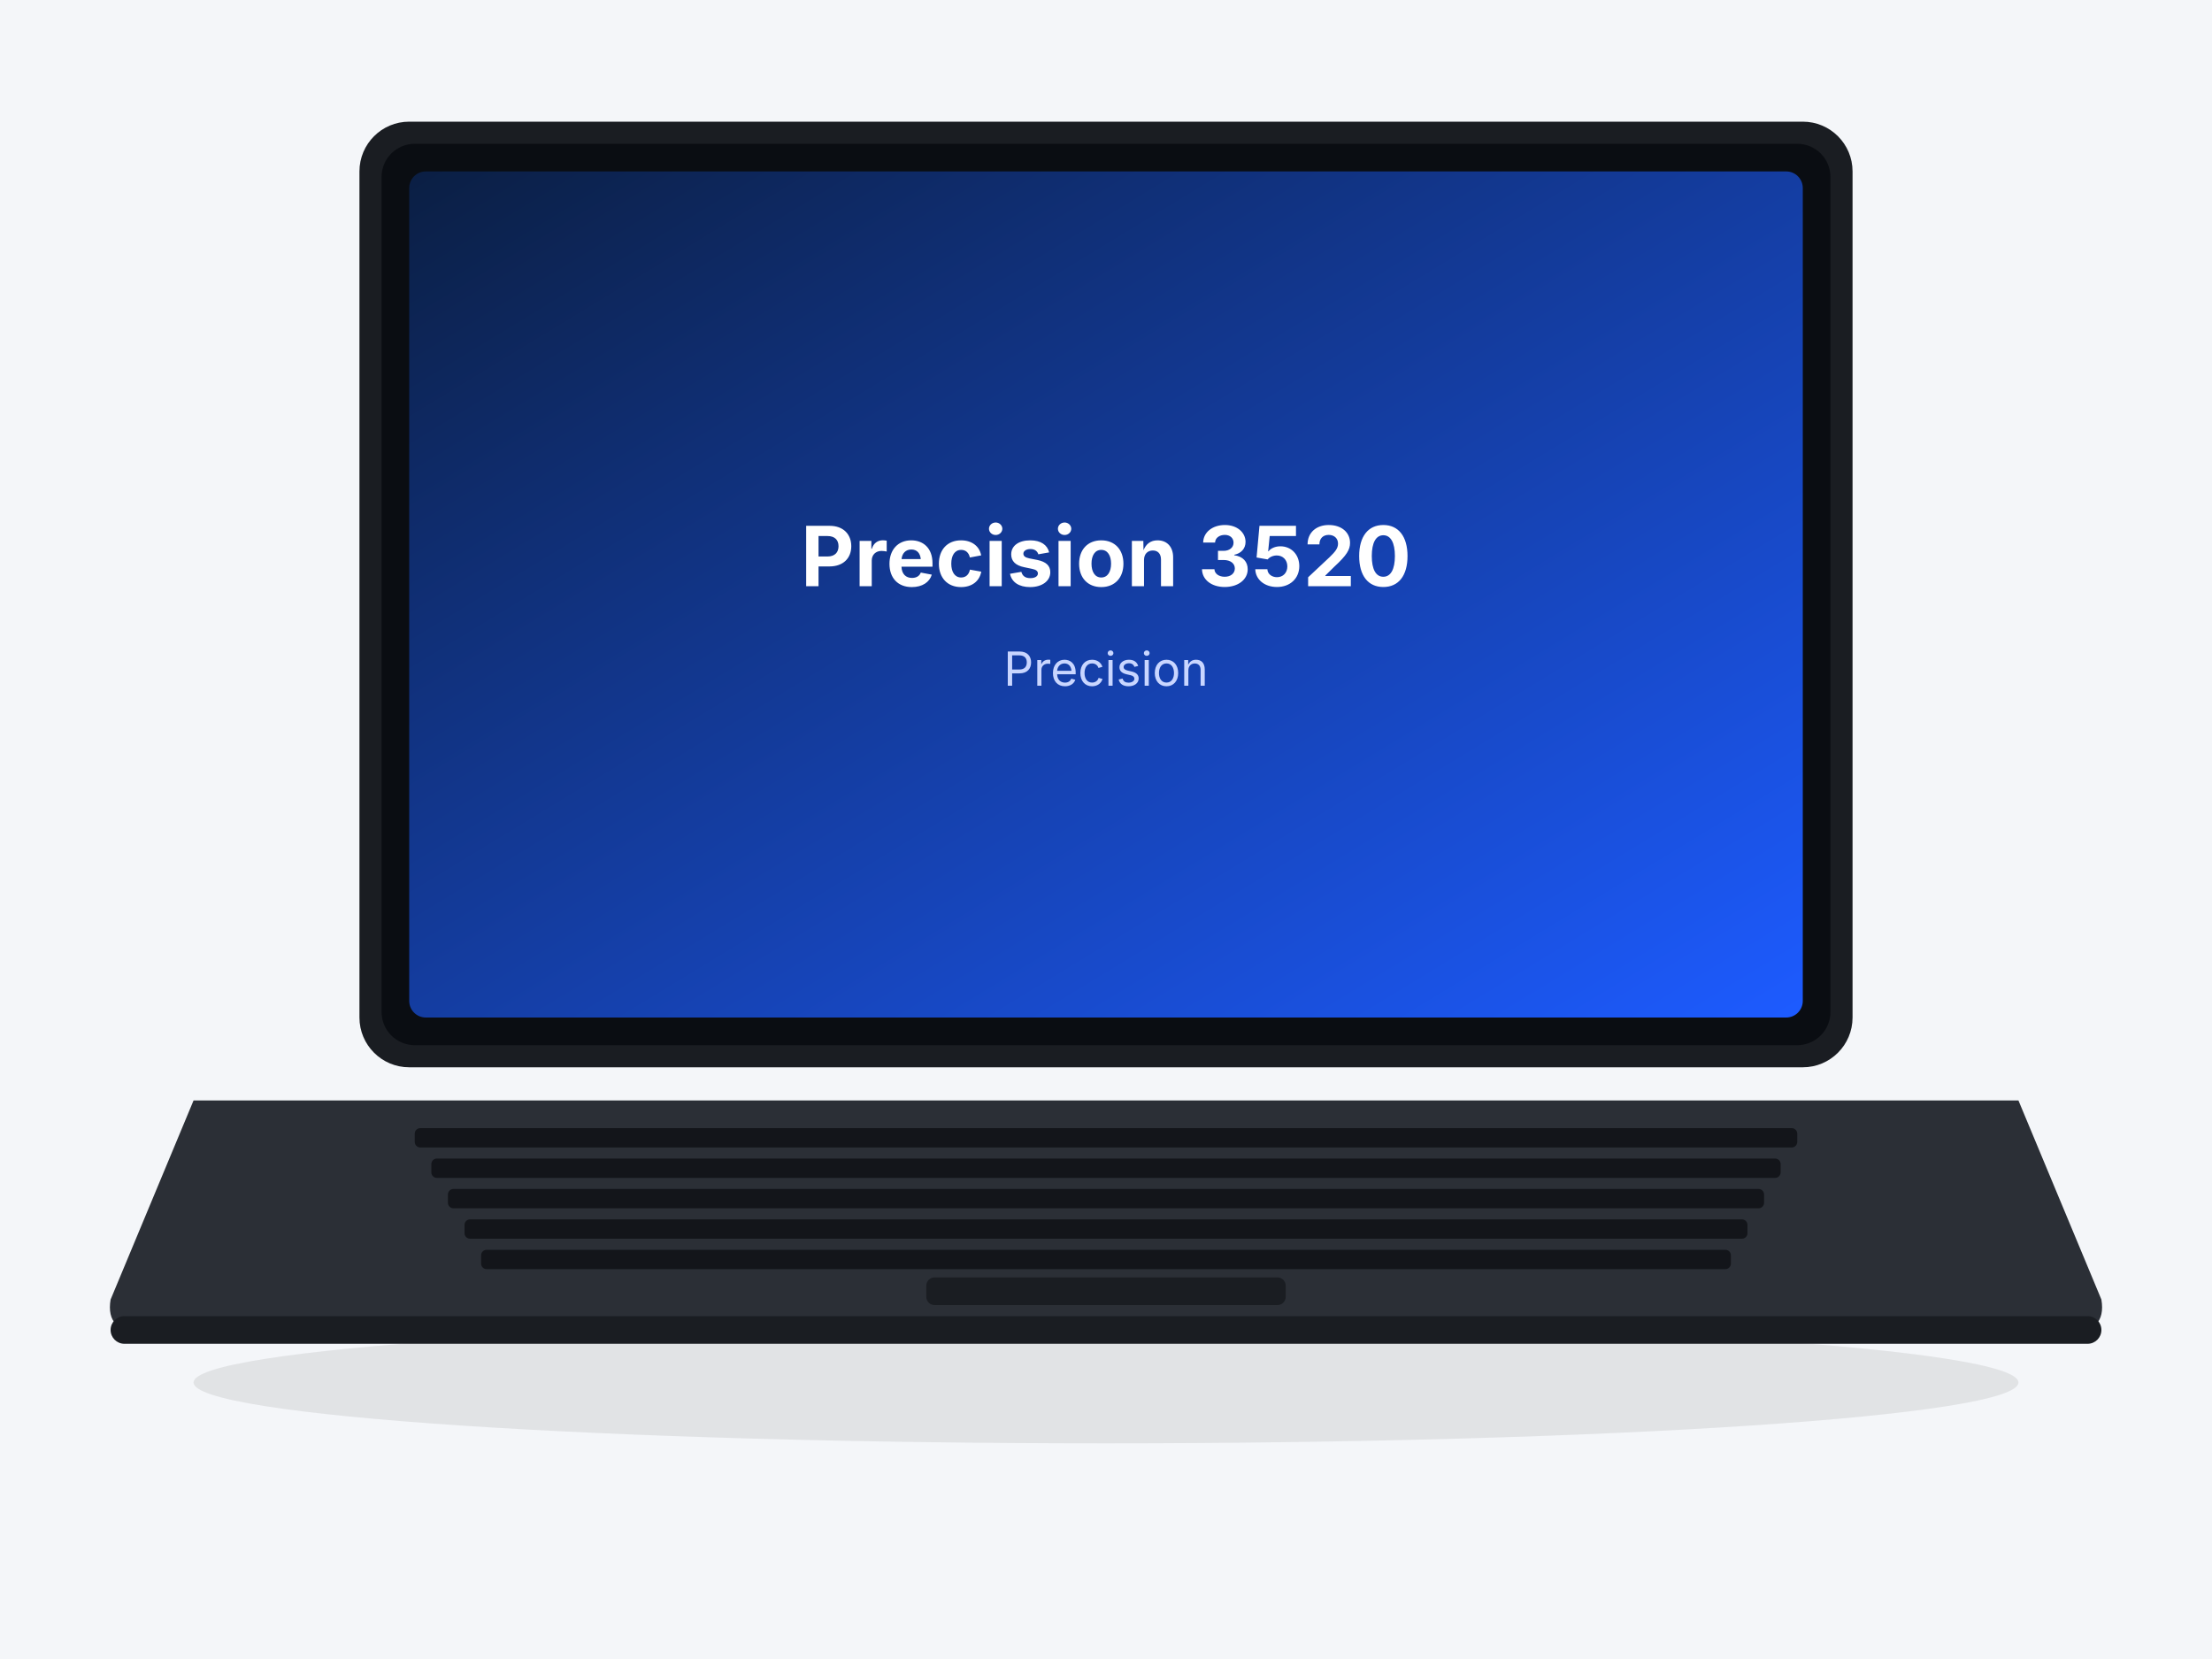
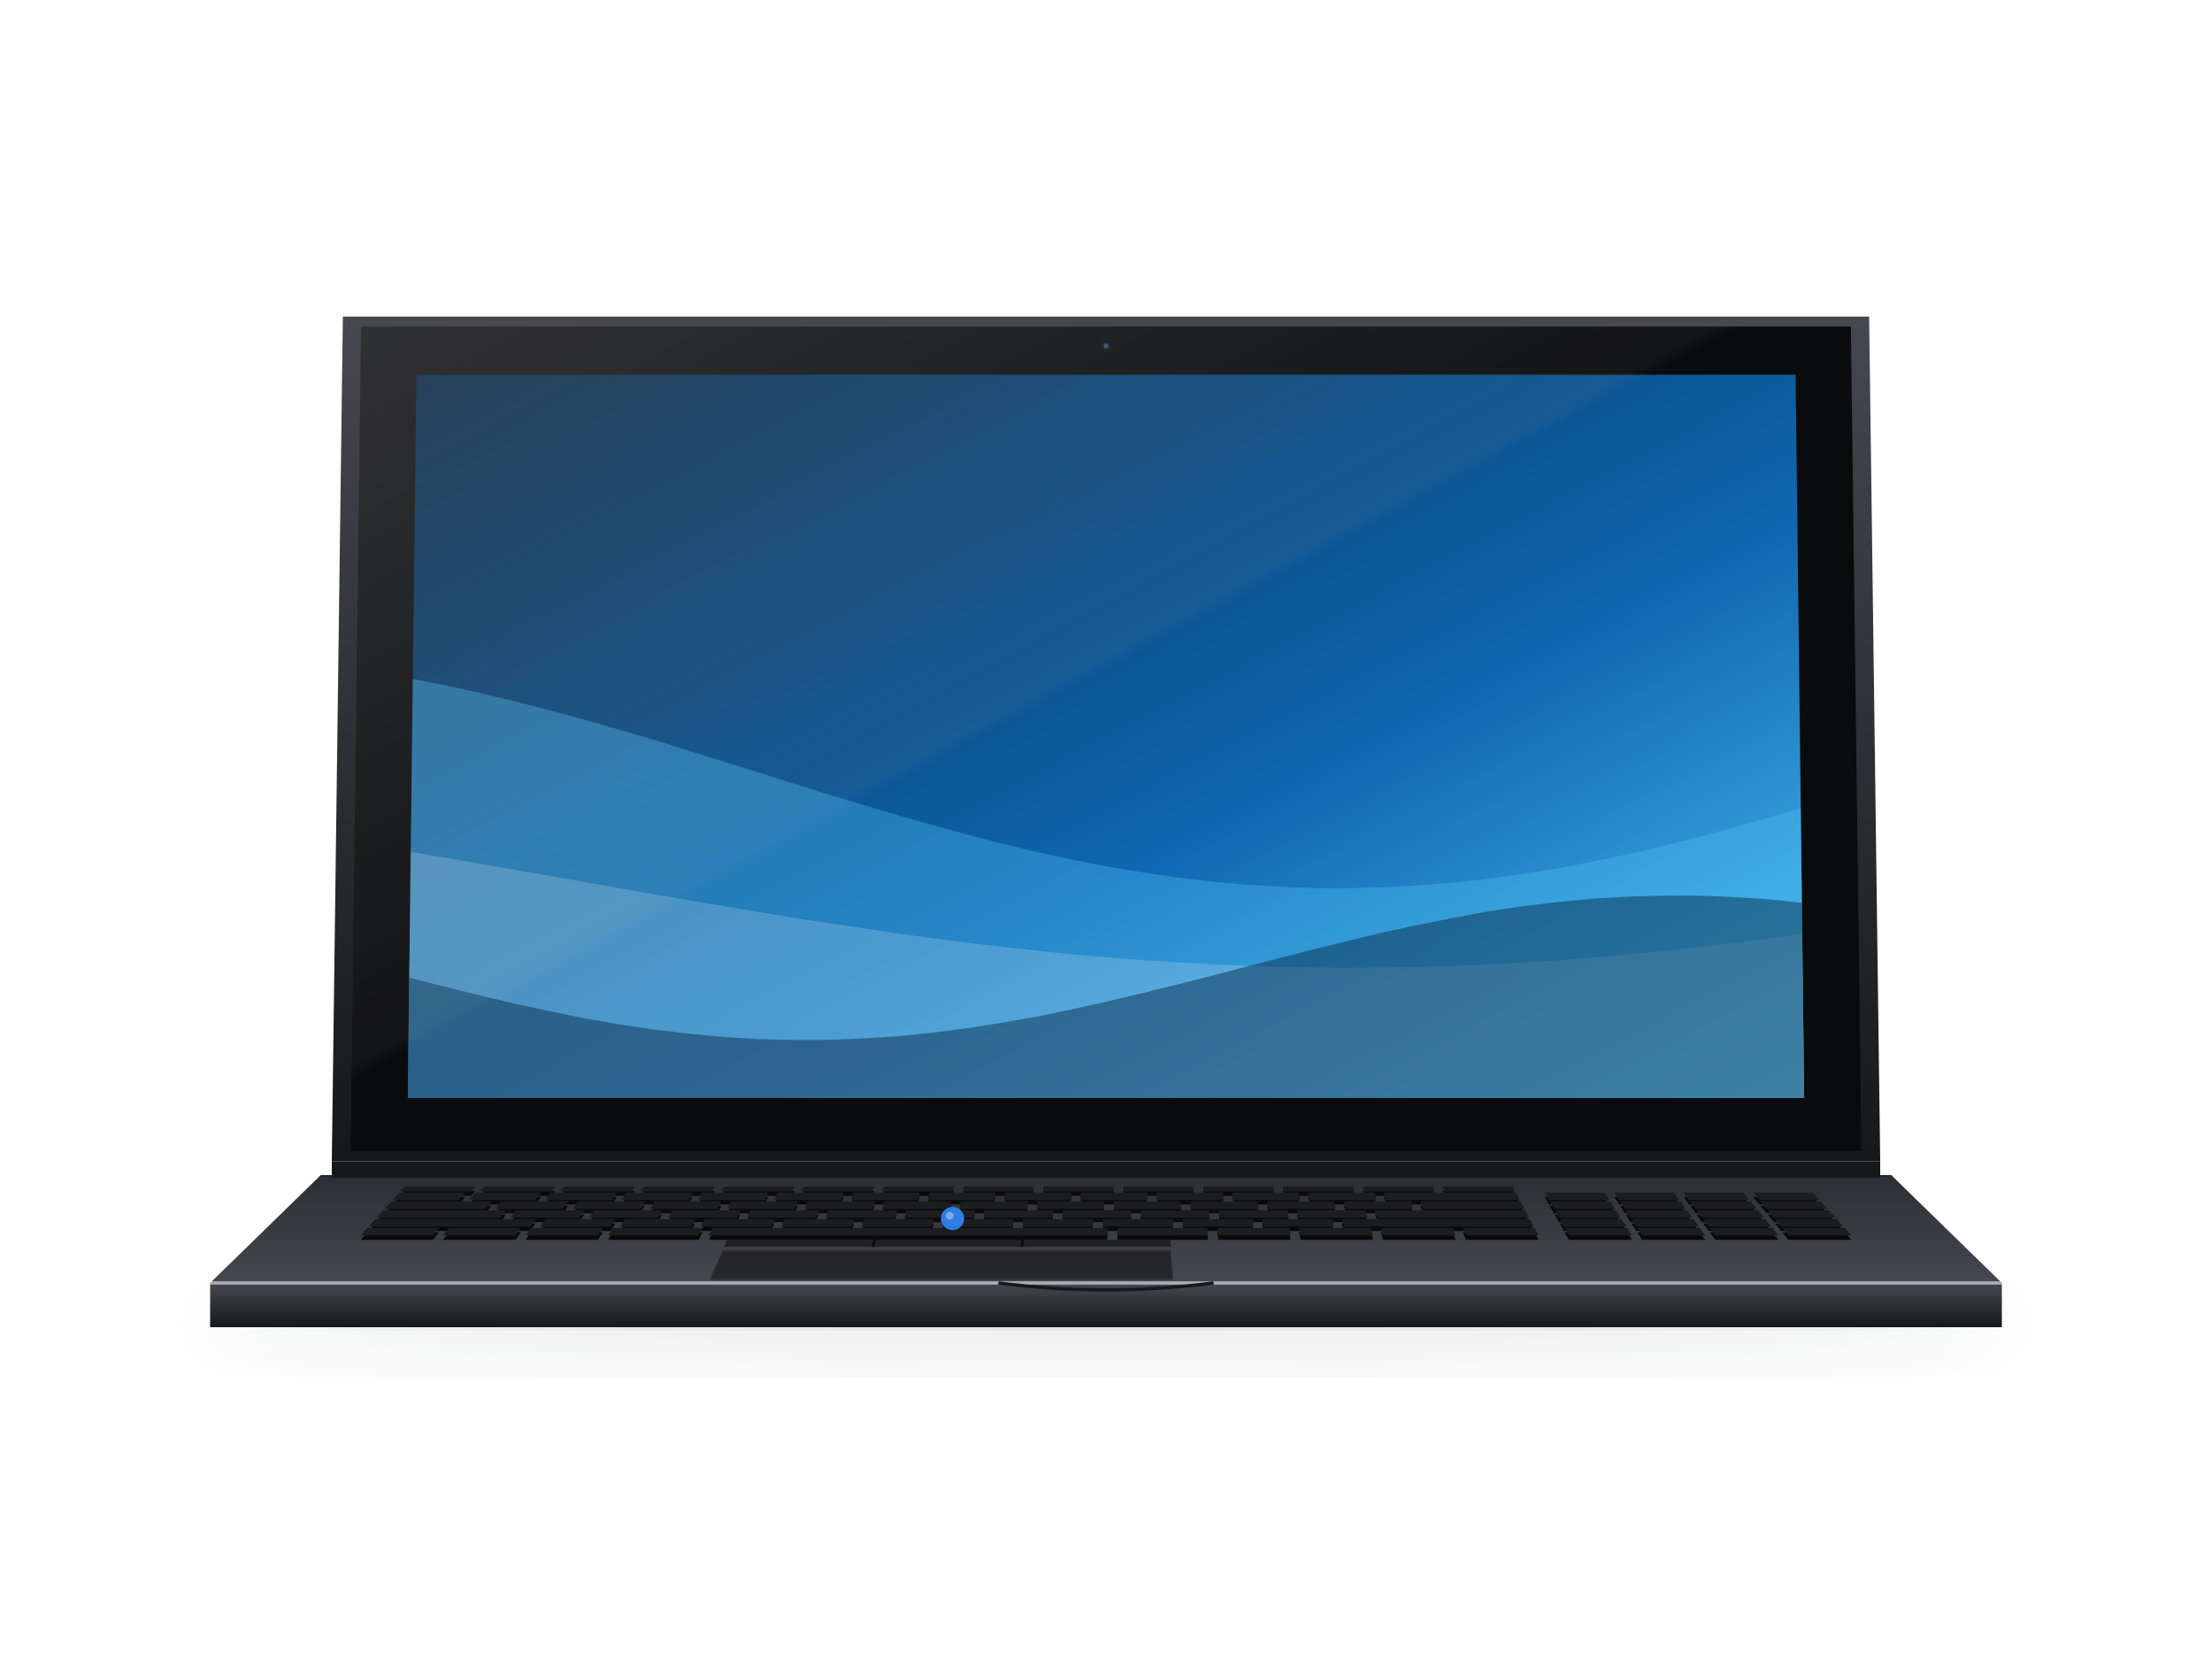
<svg xmlns="http://www.w3.org/2000/svg" viewBox="0 0 800 600" role="img" aria-label="Precision 3520">
-   <rect width="800" height="600" fill="#F4F6F9" />
-   <ellipse cx="400" cy="500" rx="330" ry="22" fill="#000" opacity=".08" />
-   <rect x="130" y="44" width="540" height="342" rx="18" fill="#1A1D22" />
-   <rect x="138" y="52" width="524" height="326" rx="12" fill="#0A0D12" />
+   <rect width="800" height="600" fill="#FFFFFF" />
  <defs>
-     <linearGradient id="g" x1="0" y1="0" x2="1" y2="1">
-       <stop offset="0" stop-color="#0B1F44" />
-       <stop offset="1" stop-color="#1D5BFF" />
+     <filter id="shs5" x="-20%" y="-50%" width="140%" height="200%">
+       <feGaussianBlur stdDeviation="14" />
+     </filter>
+     <filter id="sh2s5" x="-20%" y="-50%" width="140%" height="200%">
+       <feGaussianBlur stdDeviation="4" />
+     </filter>
+     <linearGradient id="lids5" x1="0" y1="0" x2="1" y2="1">
+       <stop offset="0" stop-color="#45484F" />
+       <stop offset=".55" stop-color="#2C2E33" />
+       <stop offset="1" stop-color="#17181B" />
+     </linearGradient>
+     <linearGradient id="decks5" x1="0" y1="0" x2="0" y2="1">
+       <stop offset="0" stop-color="#2C2E33" />
+       <stop offset="1" stop-color="#45484F" />
+     </linearGradient>
+     <linearGradient id="edges5" x1="0" y1="0" x2="0" y2="1">
+       <stop offset="0" stop-color="#45484F" />
+       <stop offset="1" stop-color="#17181B" />
+     </linearGradient>
+     <linearGradient id="glares5" x1="0" y1="0" x2="1" y2="1">
+       <stop offset="0" stop-color="#fff" stop-opacity=".16" />
+       <stop offset=".45" stop-color="#fff" stop-opacity=".04" />
+       <stop offset=".46" stop-color="#fff" stop-opacity="0" />
+     </linearGradient>
+     <linearGradient id="wps5" x1="0" y1="0" x2="1" y2="1">
+       <stop offset="0" stop-color="#03213D" />
+       <stop offset=".6" stop-color="#0F67B1" />
+       <stop offset="1" stop-color="#4FC3F7" />
    </linearGradient>
  </defs>
-   <rect x="148" y="62" width="504" height="306" rx="6" fill="url(#g)" />
-   <text x="400" y="212" text-anchor="middle" font-family="Inter,Arial,sans-serif" font-size="30" font-weight="700" fill="#fff">Precision 3520</text>
-   <text x="400" y="248" text-anchor="middle" font-family="Inter,Arial,sans-serif" font-size="17" fill="#C9D6FF">Precision</text>
-   <path d="M70 398 H730 L760 470 Q762 482 748 482 H52 Q38 482 40 470 Z" fill="#2B2F36" />
-   <rect x="40" y="476" width="720" height="10" rx="5" fill="#1A1D22" />
-   <g fill="#0F1115" opacity=".85">
-     <rect x="150" y="408" width="500" height="7" rx="2" />
-     <rect x="156" y="419" width="488" height="7" rx="2" />
-     <rect x="162" y="430" width="476" height="7" rx="2" />
-     <rect x="168" y="441" width="464" height="7" rx="2" />
-     <rect x="174" y="452" width="452" height="7" rx="2" />
-   </g>
-   <rect x="335" y="462" width="130" height="10" rx="3" fill="#1A1D22" />
+   <ellipse cx="400" cy="478" rx="330" ry="10" fill="#0B1220" opacity=".12" filter="url(#shs5)" />
+   <ellipse cx="400" cy="474" rx="303.6" ry="3.5" fill="#0B1220" opacity=".25" filter="url(#sh2s5)" />
+   <polygon points="76,464 724,464 724,480 76,480" fill="url(#edges5)" />
+   <polygon points="116,425 684,425 724,464 76,464" fill="url(#decks5)" />
+   <polygon points="116,425 684,425 684.5,425.5 115.5,425.5" fill="#17181B" opacity=".6" />
+   <polygon points="146.4,430.7 171.8,430.7 170.4,432.5 144.8,432.5" fill="#0A0A0B" />
+   <polygon points="146.4,429.1 171.8,429.1 170.4,430.9 144.8,430.9" fill="#1C1D20" />
+   <polygon points="175.3,430.7 200.7,430.7 199.4,432.5 173.8,432.5" fill="#0A0A0B" />
+   <polygon points="175.3,429.1 200.7,429.1 199.4,430.9 173.8,430.9" fill="#1C1D20" />
+   <polygon points="204.1,430.7 229.5,430.7 228.5,432.5 202.9,432.5" fill="#0A0A0B" />
+   <polygon points="204.1,429.1 229.5,429.1 228.5,430.9 202.9,430.9" fill="#1C1D20" />
+   <polygon points="233,430.7 258.4,430.7 257.5,432.5 231.9,432.5" fill="#0A0A0B" />
+   <polygon points="233,429.1 258.4,429.1 257.5,430.9 231.9,430.9" fill="#1C1D20" />
+   <polygon points="261.9,430.7 287.3,430.7 286.6,432.5 261,432.5" fill="#0A0A0B" />
+   <polygon points="261.9,429.1 287.3,429.1 286.6,430.9 261,430.9" fill="#1C1D20" />
+   <polygon points="290.7,430.7 316.1,430.7 315.6,432.5 290,432.5" fill="#0A0A0B" />
+   <polygon points="290.7,429.1 316.1,429.1 315.6,430.9 290,430.9" fill="#1C1D20" />
+   <polygon points="319.6,430.7 345,430.7 344.7,432.5 319.1,432.5" fill="#0A0A0B" />
+   <polygon points="319.6,429.1 345,429.1 344.7,430.9 319.1,430.9" fill="#1C1D20" />
+   <polygon points="348.5,430.7 373.9,430.7 373.7,432.5 348.1,432.5" fill="#0A0A0B" />
+   <polygon points="348.5,429.1 373.9,429.1 373.7,430.9 348.1,430.9" fill="#1C1D20" />
+   <polygon points="377.3,430.7 402.8,430.7 402.8,432.5 377.2,432.5" fill="#0A0A0B" />
+   <polygon points="377.3,429.1 402.8,429.1 402.8,430.9 377.2,430.9" fill="#1C1D20" />
+   <polygon points="406.2,430.7 431.6,430.7 431.8,432.5 406.2,432.5" fill="#0A0A0B" />
+   <polygon points="406.2,429.1 431.6,429.1 431.8,430.9 406.2,430.9" fill="#1C1D20" />
+   <polygon points="435.1,430.7 460.5,430.7 460.9,432.5 435.3,432.5" fill="#0A0A0B" />
+   <polygon points="435.1,429.1 460.5,429.1 460.9,430.9 435.3,430.9" fill="#1C1D20" />
+   <polygon points="463.9,430.7 489.4,430.7 489.9,432.5 464.3,432.5" fill="#0A0A0B" />
+   <polygon points="463.9,429.1 489.4,429.1 489.9,430.9 464.3,430.9" fill="#1C1D20" />
+   <polygon points="492.8,430.7 518.2,430.7 519,432.5 493.4,432.5" fill="#0A0A0B" />
+   <polygon points="492.8,429.1 518.2,429.1 519,430.9 493.4,430.9" fill="#1C1D20" />
+   <polygon points="521.7,430.7 547.1,430.7 548,432.5 522.4,432.5" fill="#0A0A0B" />
+   <polygon points="521.7,429.1 547.1,429.1 548,430.9 522.4,430.9" fill="#1C1D20" />
+   <polygon points="144.4,432.9 168.3,432.9 166,435.6 141.9,435.6" fill="#0A0A0B" />
+   <polygon points="144.4,431.3 168.3,431.3 166,434 141.9,434" fill="#1C1D20" />
+   <polygon points="171.8,432.9 195.7,432.9 193.7,435.6 169.6,435.6" fill="#0A0A0B" />
+   <polygon points="171.8,431.3 195.7,431.3 193.7,434 169.6,434" fill="#1C1D20" />
+   <polygon points="199.2,432.9 223.1,432.9 221.4,435.6 197.2,435.6" fill="#0A0A0B" />
+   <polygon points="199.2,431.3 223.1,431.3 221.4,434 197.2,434" fill="#1C1D20" />
+   <polygon points="226.5,432.9 250.5,432.9 249,435.6 224.9,435.6" fill="#0A0A0B" />
+   <polygon points="226.5,431.3 250.5,431.3 249,434 224.9,434" fill="#1C1D20" />
+   <polygon points="253.9,432.9 277.8,432.9 276.7,435.6 252.5,435.6" fill="#0A0A0B" />
+   <polygon points="253.9,431.3 277.8,431.3 276.7,434 252.5,434" fill="#1C1D20" />
+   <polygon points="281.3,432.9 305.2,432.9 304.3,435.6 280.2,435.6" fill="#0A0A0B" />
+   <polygon points="281.3,431.3 305.2,431.3 304.3,434 280.2,434" fill="#1C1D20" />
+   <polygon points="308.7,432.9 332.6,432.9 332,435.6 307.8,435.6" fill="#0A0A0B" />
+   <polygon points="308.7,431.3 332.6,431.3 332,434 307.8,434" fill="#1C1D20" />
+   <polygon points="336.1,432.9 360,432.9 359.6,435.6 335.5,435.6" fill="#0A0A0B" />
+   <polygon points="336.1,431.3 360,431.3 359.6,434 335.5,434" fill="#1C1D20" />
+   <polygon points="363.5,432.9 387.4,432.9 387.3,435.6 363.1,435.6" fill="#0A0A0B" />
+   <polygon points="363.5,431.3 387.4,431.3 387.3,434 363.1,434" fill="#1C1D20" />
+   <polygon points="390.9,432.9 414.8,432.9 414.9,435.6 390.8,435.6" fill="#0A0A0B" />
+   <polygon points="390.9,431.3 414.8,431.3 414.9,434 390.8,434" fill="#1C1D20" />
+   <polygon points="418.3,432.9 442.2,432.9 442.6,435.6 418.5,435.6" fill="#0A0A0B" />
+   <polygon points="418.3,431.3 442.2,431.3 442.6,434 418.5,434" fill="#1C1D20" />
+   <polygon points="445.7,432.9 469.6,432.9 470.2,435.6 446.1,435.6" fill="#0A0A0B" />
+   <polygon points="445.7,431.3 469.6,431.3 470.2,434 446.1,434" fill="#1C1D20" />
+   <polygon points="473.1,432.9 497,432.9 497.9,435.6 473.8,435.6" fill="#0A0A0B" />
+   <polygon points="473.1,431.3 497,431.3 497.9,434 473.8,434" fill="#1C1D20" />
+   <polygon points="500.5,432.9 548.3,432.9 549.7,435.6 501.4,435.6" fill="#0A0A0B" />
+   <polygon points="500.5,431.3 548.3,431.3 549.7,434 501.4,434" fill="#1C1D20" />
+   <polygon points="141.5,436.1 177.8,436.1 175.6,438.8 139,438.8" fill="#0A0A0B" />
+   <polygon points="141.5,434.5 177.8,434.5 175.6,437.2 139,437.2" fill="#1C1D20" />
+   <polygon points="181.3,436.1 205.5,436.1 203.6,438.8 179.2,438.8" fill="#0A0A0B" />
+   <polygon points="181.3,434.5 205.5,434.5 203.6,437.2 179.2,437.2" fill="#1C1D20" />
+   <polygon points="209,436.1 233.2,436.1 231.6,438.8 207.2,438.8" fill="#0A0A0B" />
+   <polygon points="209,434.5 233.2,434.5 231.6,437.2 207.2,437.2" fill="#1C1D20" />
+   <polygon points="236.7,436.1 260.9,436.1 259.5,438.8 235.1,438.8" fill="#0A0A0B" />
+   <polygon points="236.7,434.5 260.9,434.5 259.5,437.2 235.1,437.2" fill="#1C1D20" />
+   <polygon points="264.4,436.1 288.6,436.1 287.5,438.8 263.1,438.8" fill="#0A0A0B" />
+   <polygon points="264.4,434.5 288.6,434.5 287.5,437.2 263.1,437.2" fill="#1C1D20" />
+   <polygon points="292.1,436.1 316.3,436.1 315.5,438.8 291,438.8" fill="#0A0A0B" />
+   <polygon points="292.1,434.5 316.3,434.5 315.5,437.2 291,437.2" fill="#1C1D20" />
+   <polygon points="319.8,436.1 344,436.1 343.4,438.8 319,438.8" fill="#0A0A0B" />
+   <polygon points="319.8,434.5 344,434.5 343.4,437.2 319,437.2" fill="#1C1D20" />
+   <polygon points="347.5,436.1 371.7,436.1 371.4,438.8 347,438.8" fill="#0A0A0B" />
+   <polygon points="347.5,434.5 371.7,434.5 371.4,437.2 347,437.2" fill="#1C1D20" />
+   <polygon points="375.2,436.1 399.3,436.1 399.3,438.8 374.9,438.8" fill="#0A0A0B" />
+   <polygon points="375.2,434.5 399.3,434.5 399.3,437.2 374.9,437.2" fill="#1C1D20" />
+   <polygon points="402.9,436.1 427,436.1 427.3,438.8 402.9,438.8" fill="#0A0A0B" />
+   <polygon points="402.9,434.5 427,434.5 427.3,437.2 402.9,437.2" fill="#1C1D20" />
+   <polygon points="430.6,436.1 454.7,436.1 455.3,438.8 430.9,438.8" fill="#0A0A0B" />
+   <polygon points="430.6,434.5 454.7,434.5 455.3,437.2 430.9,437.2" fill="#1C1D20" />
+   <polygon points="458.3,436.1 482.4,436.1 483.2,438.8 458.8,438.8" fill="#0A0A0B" />
+   <polygon points="458.3,434.5 482.4,434.5 483.2,437.2 458.8,437.2" fill="#1C1D20" />
+   <polygon points="486,436.1 510.1,436.1 511.2,438.8 486.8,438.8" fill="#0A0A0B" />
+   <polygon points="486,434.5 510.1,434.5 511.2,437.2 486.8,437.2" fill="#1C1D20" />
+   <polygon points="513.7,436.1 549.9,436.1 551.4,438.8 514.8,438.8" fill="#0A0A0B" />
+   <polygon points="513.7,434.5 549.9,434.5 551.4,437.2 514.8,437.2" fill="#1C1D20" />
+   <polygon points="138.6,439.3 183,439.3 181,442 136.1,442" fill="#0A0A0B" />
+   <polygon points="138.6,437.7 183,437.7 181,440.4 136.1,440.4" fill="#1C1D20" />
+   <polygon points="186.6,439.3 211.3,439.3 209.5,442 184.6,442" fill="#0A0A0B" />
+   <polygon points="186.6,437.7 211.3,437.7 209.5,440.4 184.6,440.4" fill="#1C1D20" />
+   <polygon points="214.8,439.3 239.5,439.3 238,442 213.1,442" fill="#0A0A0B" />
+   <polygon points="214.8,437.7 239.5,437.7 238,440.4 213.1,440.4" fill="#1C1D20" />
+   <polygon points="243.1,439.3 267.8,439.3 266.5,442 241.6,442" fill="#0A0A0B" />
+   <polygon points="243.1,437.7 267.8,437.7 266.5,440.4 241.6,440.4" fill="#1C1D20" />
+   <polygon points="271.3,439.3 296,439.3 295,442 270.1,442" fill="#0A0A0B" />
+   <polygon points="271.3,437.7 296,437.7 295,440.4 270.1,440.4" fill="#1C1D20" />
+   <polygon points="299.6,439.3 324.3,439.3 323.6,442 298.6,442" fill="#0A0A0B" />
+   <polygon points="299.6,437.7 324.3,437.7 323.6,440.4 298.6,440.4" fill="#1C1D20" />
+   <polygon points="327.8,439.3 352.5,439.3 352.1,442 327.1,442" fill="#0A0A0B" />
+   <polygon points="327.8,437.7 352.5,437.7 352.1,440.4 327.1,440.4" fill="#1C1D20" />
+   <polygon points="356.1,439.3 380.8,439.3 380.6,442 355.7,442" fill="#0A0A0B" />
+   <polygon points="356.1,437.7 380.8,437.7 380.6,440.4 355.7,440.4" fill="#1C1D20" />
+   <polygon points="384.3,439.3 409,439.3 409.1,442 384.2,442" fill="#0A0A0B" />
+   <polygon points="384.3,437.7 409,437.7 409.1,440.4 384.2,440.4" fill="#1C1D20" />
+   <polygon points="412.6,439.3 437.3,439.3 437.6,442 412.7,442" fill="#0A0A0B" />
+   <polygon points="412.6,437.7 437.3,437.7 437.6,440.4 412.7,440.4" fill="#1C1D20" />
+   <polygon points="440.8,439.3 465.5,439.3 466.1,442 441.2,442" fill="#0A0A0B" />
+   <polygon points="440.8,437.7 465.5,437.7 466.1,440.4 441.2,440.4" fill="#1C1D20" />
+   <polygon points="469.1,439.3 493.7,439.3 494.6,442 469.7,442" fill="#0A0A0B" />
+   <polygon points="469.1,437.7 493.7,437.7 494.6,440.4 469.7,440.4" fill="#1C1D20" />
+   <polygon points="497.3,439.3 551.6,439.3 553,442 498.2,442" fill="#0A0A0B" />
+   <polygon points="497.3,437.7 551.6,437.7 553,440.4 498.2,440.4" fill="#1C1D20" />
+   <polygon points="135.7,442.5 193.7,442.5 191.7,445.2 133.3,445.2" fill="#0A0A0B" />
+   <polygon points="135.7,440.9 193.7,440.9 191.7,443.6 133.3,443.6" fill="#1C1D20" />
+   <polygon points="197.3,442.5 222.5,442.5 220.8,445.2 195.4,445.2" fill="#0A0A0B" />
+   <polygon points="197.3,440.9 222.5,440.9 220.8,443.6 195.4,443.6" fill="#1C1D20" />
+   <polygon points="226.1,442.5 251.3,442.5 249.9,445.2 224.4,445.2" fill="#0A0A0B" />
+   <polygon points="226.1,440.9 251.3,440.9 249.9,443.6 224.4,443.6" fill="#1C1D20" />
+   <polygon points="254.9,442.5 280.1,442.5 278.9,445.2 253.5,445.2" fill="#0A0A0B" />
+   <polygon points="254.9,440.9 280.1,440.9 278.9,443.6 253.5,443.6" fill="#1C1D20" />
+   <polygon points="283.7,442.5 308.9,442.5 308,445.2 282.6,445.2" fill="#0A0A0B" />
+   <polygon points="283.7,440.9 308.9,440.9 308,443.6 282.6,443.6" fill="#1C1D20" />
+   <polygon points="312.5,442.5 337.7,442.5 337.1,445.2 311.6,445.2" fill="#0A0A0B" />
+   <polygon points="312.5,440.9 337.7,440.9 337.1,443.6 311.6,443.6" fill="#1C1D20" />
+   <polygon points="341.3,442.5 366.5,442.5 366.1,445.2 340.7,445.2" fill="#0A0A0B" />
+   <polygon points="341.3,440.9 366.5,440.9 366.1,443.6 340.7,443.6" fill="#1C1D20" />
+   <polygon points="370.1,442.5 395.3,442.5 395.2,445.2 369.8,445.2" fill="#0A0A0B" />
+   <polygon points="370.1,440.9 395.3,440.9 395.2,443.6 369.8,443.6" fill="#1C1D20" />
+   <polygon points="398.9,442.5 424.1,442.5 424.3,445.2 398.9,445.2" fill="#0A0A0B" />
+   <polygon points="398.9,440.9 424.1,440.9 424.3,443.6 398.9,443.6" fill="#1C1D20" />
+   <polygon points="427.7,442.5 452.9,442.5 453.3,445.2 427.9,445.2" fill="#0A0A0B" />
+   <polygon points="427.7,440.9 452.9,440.9 453.3,443.6 427.9,443.6" fill="#1C1D20" />
+   <polygon points="456.5,442.5 481.7,442.5 482.4,445.2 457,445.2" fill="#0A0A0B" />
+   <polygon points="456.5,440.9 481.7,440.9 482.4,443.6 457,443.6" fill="#1C1D20" />
+   <polygon points="485.3,442.5 553.3,442.5 554.7,445.2 486.1,445.2" fill="#0A0A0B" />
+   <polygon points="485.3,440.9 553.3,440.9 554.7,443.6 486.1,443.6" fill="#1C1D20" />
+   <polygon points="132.8,445.7 158.8,445.7 156.6,448.4 130.4,448.4" fill="#0A0A0B" />
+   <polygon points="132.8,444.1 158.8,444.1 156.6,446.8 130.4,446.8" fill="#1C1D20" />
+   <polygon points="162.4,445.7 188.4,445.7 186.4,448.4 160.2,448.4" fill="#0A0A0B" />
+   <polygon points="162.4,444.1 188.4,444.1 186.4,446.8 160.2,446.8" fill="#1C1D20" />
+   <polygon points="192,445.7 218,445.7 216.3,448.4 190.1,448.4" fill="#0A0A0B" />
+   <polygon points="192,444.1 218,444.1 216.3,446.8 190.1,446.8" fill="#1C1D20" />
+   <polygon points="221.6,445.7 254.1,445.7 252.7,448.4 220,448.4" fill="#0A0A0B" />
+   <polygon points="221.6,444.1 254.1,444.1 252.7,446.8 220,446.8" fill="#1C1D20" />
+   <polygon points="257.7,445.7 400.5,445.7 400.5,448.4 256.4,448.4" fill="#0A0A0B" />
+   <polygon points="257.7,444.1 400.5,444.1 400.5,446.8 256.4,446.8" fill="#1C1D20" />
+   <polygon points="404.1,445.7 436.6,445.7 436.9,448.4 404.2,448.4" fill="#0A0A0B" />
+   <polygon points="404.1,444.1 436.6,444.1 436.9,446.8 404.2,446.8" fill="#1C1D20" />
+   <polygon points="440.2,445.7 466.2,445.7 466.8,448.4 440.6,448.4" fill="#0A0A0B" />
+   <polygon points="440.2,444.1 466.2,444.1 466.8,446.8 440.6,446.8" fill="#1C1D20" />
+   <polygon points="469.8,445.7 495.8,445.7 496.6,448.4 470.4,448.4" fill="#0A0A0B" />
+   <polygon points="469.8,444.1 495.8,444.1 496.6,446.8 470.4,446.8" fill="#1C1D20" />
+   <polygon points="499.4,445.7 525.4,445.7 526.5,448.4 500.3,448.4" fill="#0A0A0B" />
+   <polygon points="499.4,444.1 525.4,444.1 526.5,446.8 500.3,446.8" fill="#1C1D20" />
+   <polygon points="529,445.7 555,445.7 556.4,448.4 530.2,448.4" fill="#0A0A0B" />
+   <polygon points="529,444.1 555,444.1 556.4,446.8 530.2,446.8" fill="#1C1D20" />
+   <polygon points="558.7,432.9 580.3,432.9 582.1,435.6 560.2,435.6" fill="#0A0A0B" />
+   <polygon points="558.7,431.3 580.3,431.3 582.1,434 560.2,434" fill="#1C1D20" />
+   <polygon points="583.8,432.9 605.4,432.9 607.4,435.6 585.6,435.6" fill="#0A0A0B" />
+   <polygon points="583.8,431.3 605.4,431.3 607.4,434 585.6,434" fill="#1C1D20" />
+   <polygon points="608.9,432.9 630.5,432.9 632.7,435.6 610.9,435.6" fill="#0A0A0B" />
+   <polygon points="608.9,431.3 630.5,431.3 632.7,434 610.9,434" fill="#1C1D20" />
+   <polygon points="634,432.9 655.6,432.9 658.1,435.6 636.3,435.6" fill="#0A0A0B" />
+   <polygon points="634,431.3 655.6,431.3 658.1,434 636.3,434" fill="#1C1D20" />
+   <polygon points="560.5,436.1 582.4,436.1 584.1,438.8 562,438.8" fill="#0A0A0B" />
+   <polygon points="560.5,434.5 582.4,434.5 584.1,437.2 562,437.2" fill="#1C1D20" />
+   <polygon points="585.9,436.1 607.7,436.1 609.7,438.8 587.7,438.8" fill="#0A0A0B" />
+   <polygon points="585.9,434.5 607.7,434.5 609.7,437.2 587.7,437.2" fill="#1C1D20" />
+   <polygon points="611.3,436.1 633.1,436.1 635.4,438.8 613.3,438.8" fill="#0A0A0B" />
+   <polygon points="611.3,434.5 633.1,434.5 635.4,437.2 613.3,437.2" fill="#1C1D20" />
+   <polygon points="636.7,436.1 658.5,436.1 661,438.8 638.9,438.8" fill="#0A0A0B" />
+   <polygon points="636.7,434.5 658.5,434.5 661,437.2 638.9,437.2" fill="#1C1D20" />
+   <polygon points="562.3,439.3 584.4,439.3 586.1,442 563.8,442" fill="#0A0A0B" />
+   <polygon points="562.3,437.7 584.4,437.7 586.1,440.4 563.8,440.4" fill="#1C1D20" />
+   <polygon points="588,439.3 610.1,439.3 612,442 589.7,442" fill="#0A0A0B" />
+   <polygon points="588,437.7 610.1,437.7 612,440.4 589.7,440.4" fill="#1C1D20" />
+   <polygon points="613.6,439.3 635.7,439.3 638,442 615.6,442" fill="#0A0A0B" />
+   <polygon points="613.6,437.7 635.7,437.7 638,440.4 615.6,440.4" fill="#1C1D20" />
+   <polygon points="639.3,439.3 661.4,439.3 663.9,442 641.6,442" fill="#0A0A0B" />
+   <polygon points="639.3,437.7 661.4,437.7 663.9,440.4 641.6,440.4" fill="#1C1D20" />
+   <polygon points="564.1,442.5 586.4,442.5 588.2,445.2 565.6,445.2" fill="#0A0A0B" />
+   <polygon points="564.1,440.9 586.4,440.9 588.2,443.6 565.6,443.6" fill="#1C1D20" />
+   <polygon points="590,442.5 612.4,442.5 614.4,445.2 591.8,445.2" fill="#0A0A0B" />
+   <polygon points="590,440.9 612.4,440.9 614.4,443.6 591.8,443.6" fill="#1C1D20" />
+   <polygon points="616,442.5 638.3,442.5 640.6,445.2 618,445.2" fill="#0A0A0B" />
+   <polygon points="616,440.9 638.3,440.9 640.6,443.6 618,443.6" fill="#1C1D20" />
+   <polygon points="641.9,442.5 664.3,442.5 666.7,445.2 644.2,445.2" fill="#0A0A0B" />
+   <polygon points="641.9,440.9 664.3,440.9 666.7,443.6 644.2,443.6" fill="#1C1D20" />
+   <polygon points="565.9,445.7 588.5,445.7 590.2,448.4 567.4,448.4" fill="#0A0A0B" />
+   <polygon points="565.9,444.1 588.5,444.1 590.2,446.8 567.4,446.8" fill="#1C1D20" />
+   <polygon points="592.1,445.7 614.7,445.7 616.7,448.4 593.9,448.4" fill="#0A0A0B" />
+   <polygon points="592.1,444.1 614.7,444.1 616.7,446.8 593.9,446.8" fill="#1C1D20" />
+   <polygon points="618.3,445.7 640.9,445.7 643.2,448.4 620.4,448.4" fill="#0A0A0B" />
+   <polygon points="618.3,444.1 640.9,444.1 643.2,446.8 620.4,446.8" fill="#1C1D20" />
+   <polygon points="644.6,445.7 667.2,445.7 669.6,448.4 646.8,448.4" fill="#0A0A0B" />
+   <polygon points="644.6,444.1 667.2,444.1 669.6,446.8 646.8,446.8" fill="#1C1D20" />
+   <circle cx="344.5" cy="440.7" r="4.2" fill="#2F7DE1" />
+   <circle cx="343.5" cy="439.7" r="1.4" fill="#fff" opacity=".35" />
+   <polygon points="263,448.4 423.2,448.4 423.4,450.9 261.8,450.9" fill="#202125" />
+   <line x1="316.4" y1="448.4" x2="315.7" y2="450.9" stroke="#0A0A0B" stroke-width="1" />
+   <line x1="369.8" y1="448.4" x2="369.5" y2="450.9" stroke="#0A0A0B" stroke-width="1" />
+   <polygon points="261.4,452.7 423.4,452.7 424.2,462.9 256.8,462.9" fill="#17181B" opacity=".5" />
+   <polygon points="261.4,451.9 423.4,451.9 424.2,462.1 256.8,462.1" fill="#17181B" opacity=".35" />
+   <polyline points="76,464 724,464" stroke="#fff" stroke-opacity=".55" stroke-width="1.2" fill="none" />
+   <path d="M361.1 464 Q400 469 438.9 464" stroke="#17181B" stroke-width="1.2" fill="none" />
+   <polygon points="120,420 680,420 680,426 120,426" fill="#17181B" />
+   <polygon points="124,114.5 676,114.5 680,420 120,420" fill="url(#edges5)" />
+   <polygon points="130.6,118.1 669.4,118.1 673.2,416.3 126.8,416.3" fill="#0A0B0D" />
+   <polygon points="150.6,135.5 649.4,135.5 652.5,397.1 147.5,397.1" fill="url(#wps5)" />
+   <polygon points="149.3,245.6 161.8,248 174.3,250.8 186.8,253.8 199.3,257 211.8,260.4 224.3,264 236.9,267.7 249.4,271.6 261.9,275.5 274.4,279.4 287,283.4 299.5,287.3 312.1,291.1 324.6,294.8 337.2,298.4 349.7,301.8 362.3,305.1 374.9,308.1 387.4,310.8 400,313.3 412.6,315.4 425.2,317.3 437.7,318.8 450.3,319.9 462.9,320.7 475.5,321.2 488.1,321.2 500.6,320.9 513.2,320.2 525.8,319.2 538.4,317.8 550.9,316 563.5,314 576.1,311.6 588.6,309 601.1,306 613.7,302.9 626.2,299.5 638.8,296 651.3,292.3 652.5,397.1 147.5,397.1" fill="#4FC3F7" opacity="0.35" />
+   <polygon points="148.5,308.1 161.1,310.2 173.6,312.4 186.2,314.6 198.7,316.8 211.3,319 223.9,321.2 236.4,323.4 249,325.6 261.6,327.7 274.1,329.8 286.7,331.9 299.3,333.8 311.9,335.7 324.5,337.6 337,339.3 349.6,340.9 362.2,342.4 374.8,343.8 387.4,345.1 400,346.2 412.6,347.2 425.2,348 437.8,348.7 450.4,349.3 463,349.7 475.6,349.9 488.2,350 500.8,349.9 513.4,349.7 526,349.3 538.6,348.8 551.2,348.1 563.8,347.3 576.3,346.3 588.9,345.2 601.5,343.9 614.1,342.6 626.7,341.1 639.2,339.5 651.8,337.8 652.5,397.1 147.5,397.1" fill="#ffffff" opacity="0.18" />
+   <polygon points="148,353.6 160.6,356.8 173.1,359.9 185.7,362.9 198.3,365.6 210.9,368.2 223.5,370.4 236.1,372.3 248.7,373.8 261.3,375 273.9,375.8 286.5,376.1 299.1,376.1 311.7,375.6 324.3,374.8 336.9,373.5 349.6,371.9 362.2,369.9 374.8,367.7 387.4,365.1 400,362.3 412.6,359.3 425.2,356.2 437.8,353 450.4,349.7 463,346.4 475.6,343.2 488.1,340.1 500.7,337.1 513.3,334.4 525.9,331.9 538.4,329.6 551,327.7 563.6,326.2 576.2,325 588.7,324.3 601.3,323.9 613.9,323.9 626.5,324.4 639.1,325.2 651.7,326.5 652.5,397.1 147.5,397.1" fill="#03213D" opacity="0.45" />
+   <polygon points="130.6,118.1 669.4,118.1 673.2,416.3 126.8,416.3" fill="url(#glares5)" />
+   <circle cx="400" cy="125.1" r="2.2" fill="#22252B" />
+   <circle cx="400" cy="125.1" r=".9" fill="#3D5A80" />
</svg>
